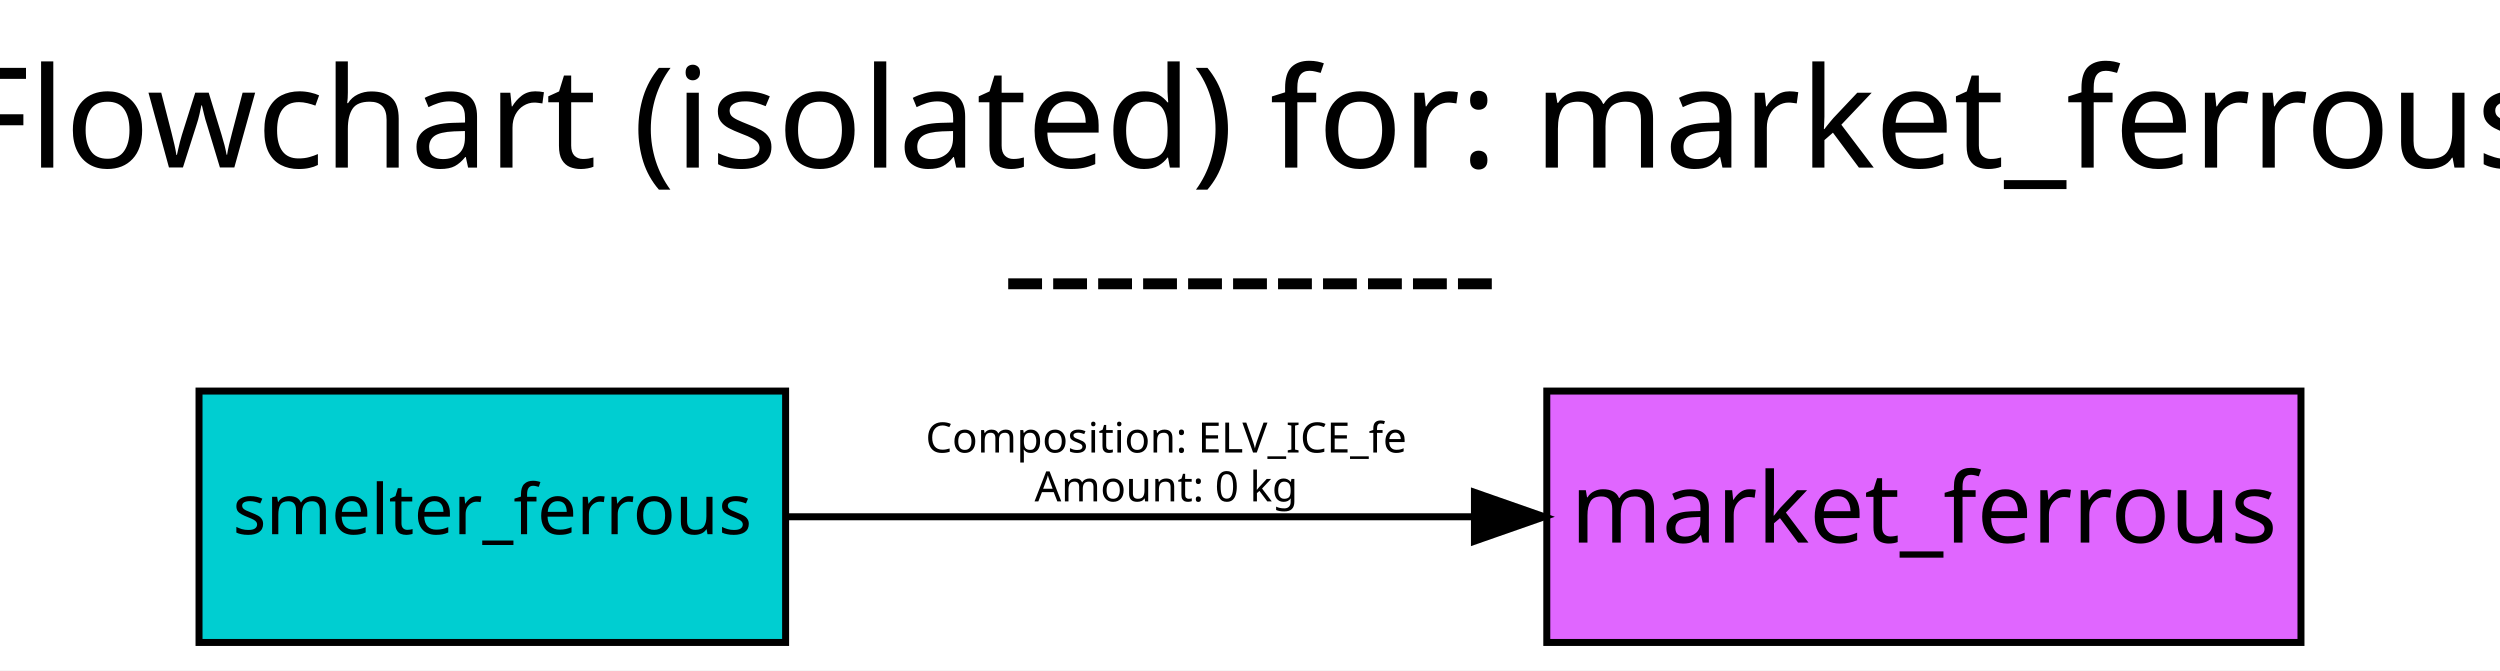
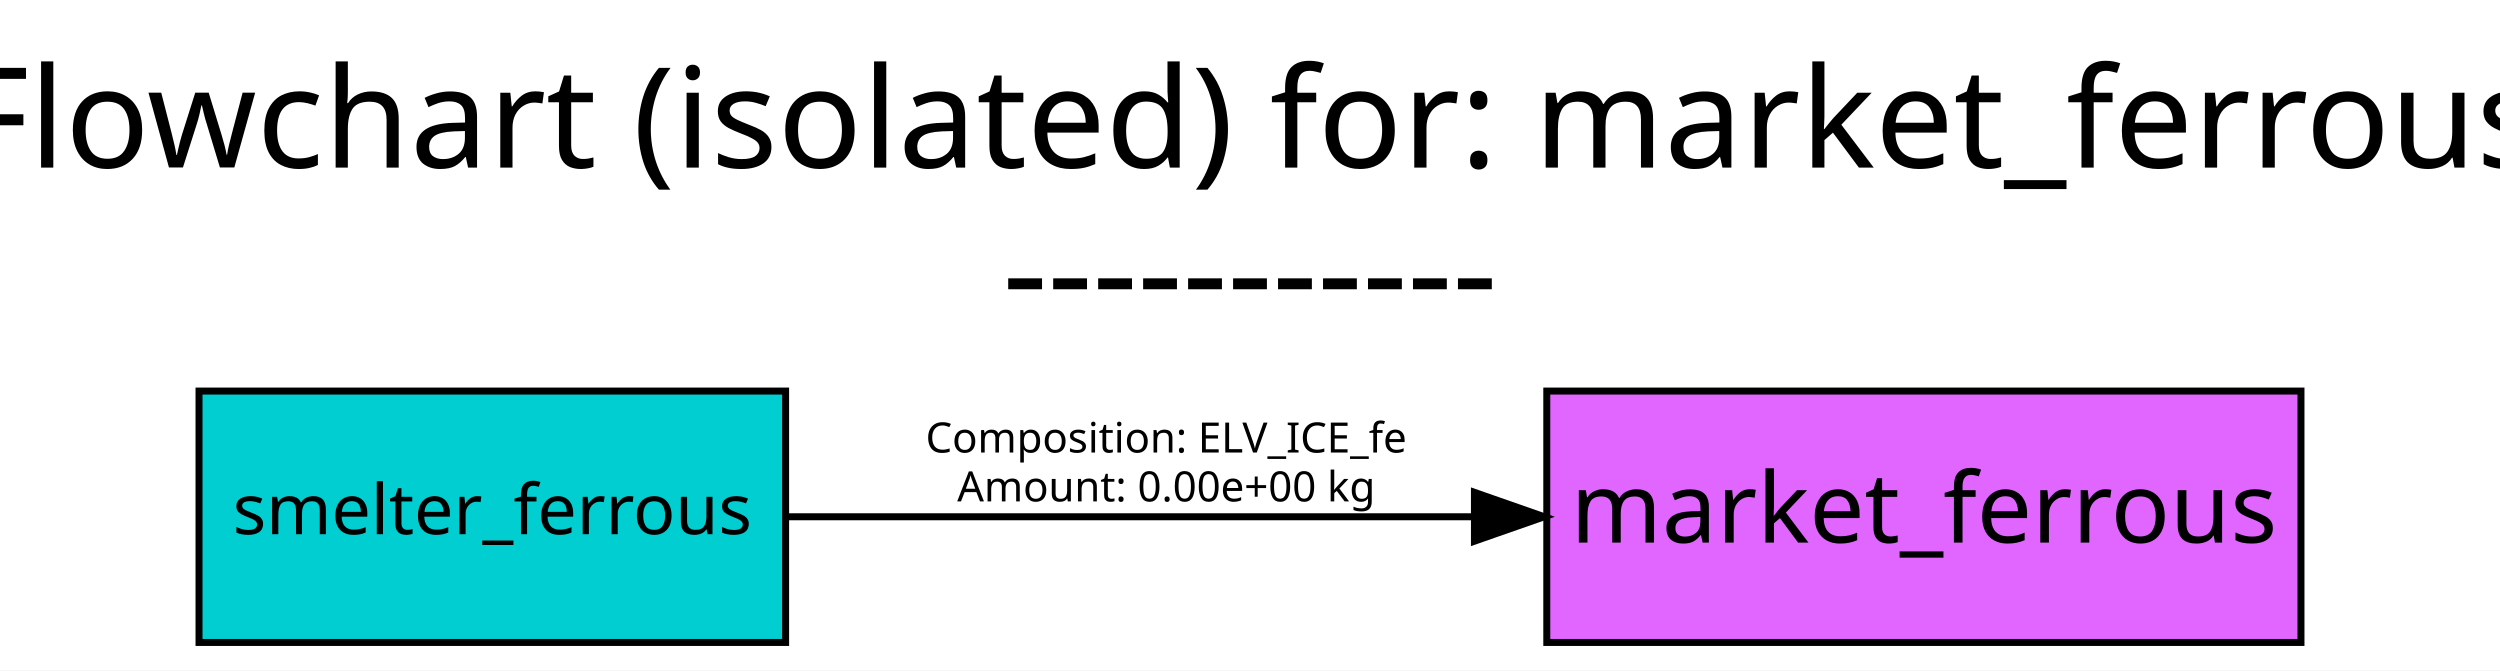
<svg xmlns="http://www.w3.org/2000/svg" width="358pt" height="96pt" viewBox="0.00 0.00 358.00 96.00">
  <g id="graph0" class="graph" transform="scale(1 1) rotate(0) translate(4 92)">
    <polygon fill="white" stroke="transparent" points="-4,4 -4,-92 354,-92 354,4 -4,4" />
    <text text-anchor="middle" x="175" y="-68" font-family="Cabin" font-size="20.00">Flowchart (isolated) for: market_ferrous</text>
    <text text-anchor="middle" x="175" y="-46" font-family="Cabin" font-size="20.00">-----------</text>
    <g id="node1" class="node">
      <polygon fill="#e066ff" stroke="black" points="325.5,-36 217.5,-36 217.5,0 325.5,0 325.5,-36" />
      <text text-anchor="middle" x="271.5" y="-14.3" font-family="Cabin" font-size="14.00">market_ferrous</text>
    </g>
    <g id="node2" class="node">
      <polygon fill="darkturquoise" stroke="black" points="108.5,-36 24.5,-36 24.5,0 108.5,0 108.5,-36" />
      <text text-anchor="middle" x="66.5" y="-15.5" font-family="Cabin" font-size="10.00">smelter_ferrous</text>
    </g>
    <g id="edge1" class="edge">
      <path fill="none" stroke="black" d="M108.58,-18C136.81,-18 174.83,-18 206.94,-18" />
      <polygon fill="black" stroke="black" points="207.14,-21.5 217.14,-18 207.14,-14.5 207.14,-21.5" />
      <text text-anchor="middle" x="163" y="-27.2" font-family="Cabin" font-size="6.00">Composition: ELV_ICE_fe</text>
-       <text text-anchor="middle" x="163" y="-20.2" font-family="Cabin" font-size="6.00">Amount: 0 kg</text>
+       <text text-anchor="middle" x="163" y="-20.2" font-family="Cabin" font-size="6.00">Amount: 0.00e+00 kg</text>
    </g>
  </g>
</svg>
